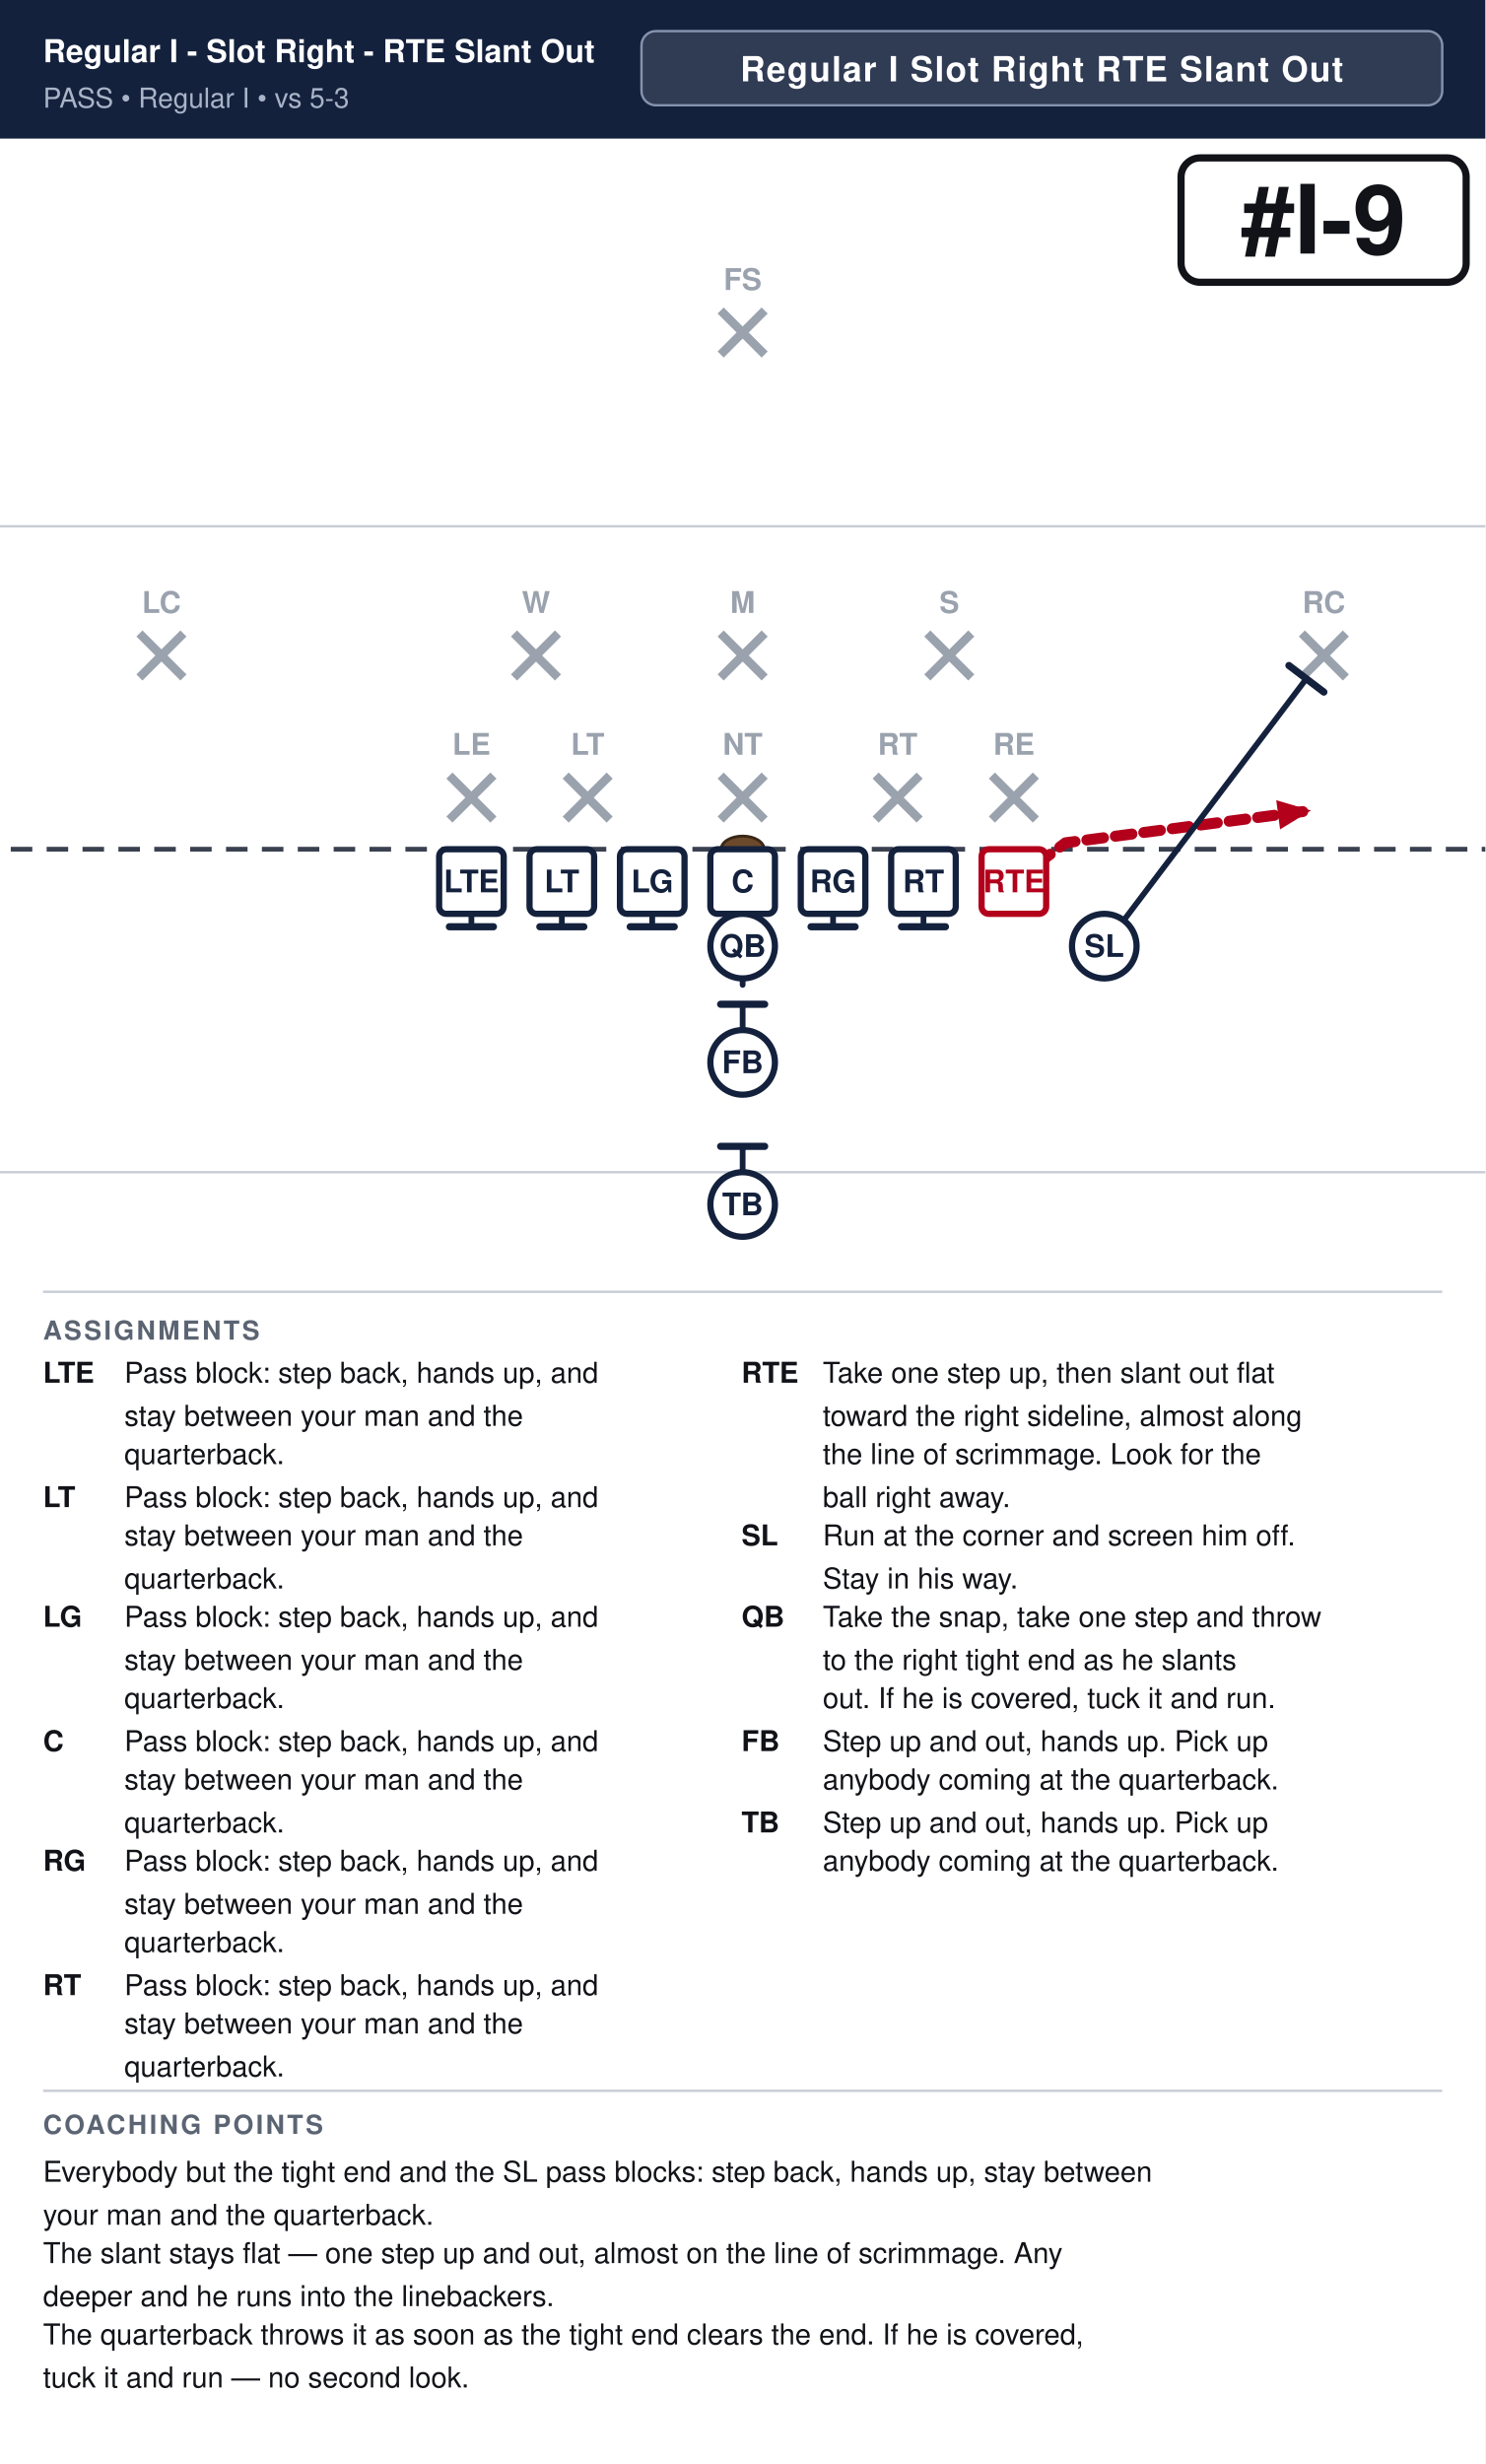
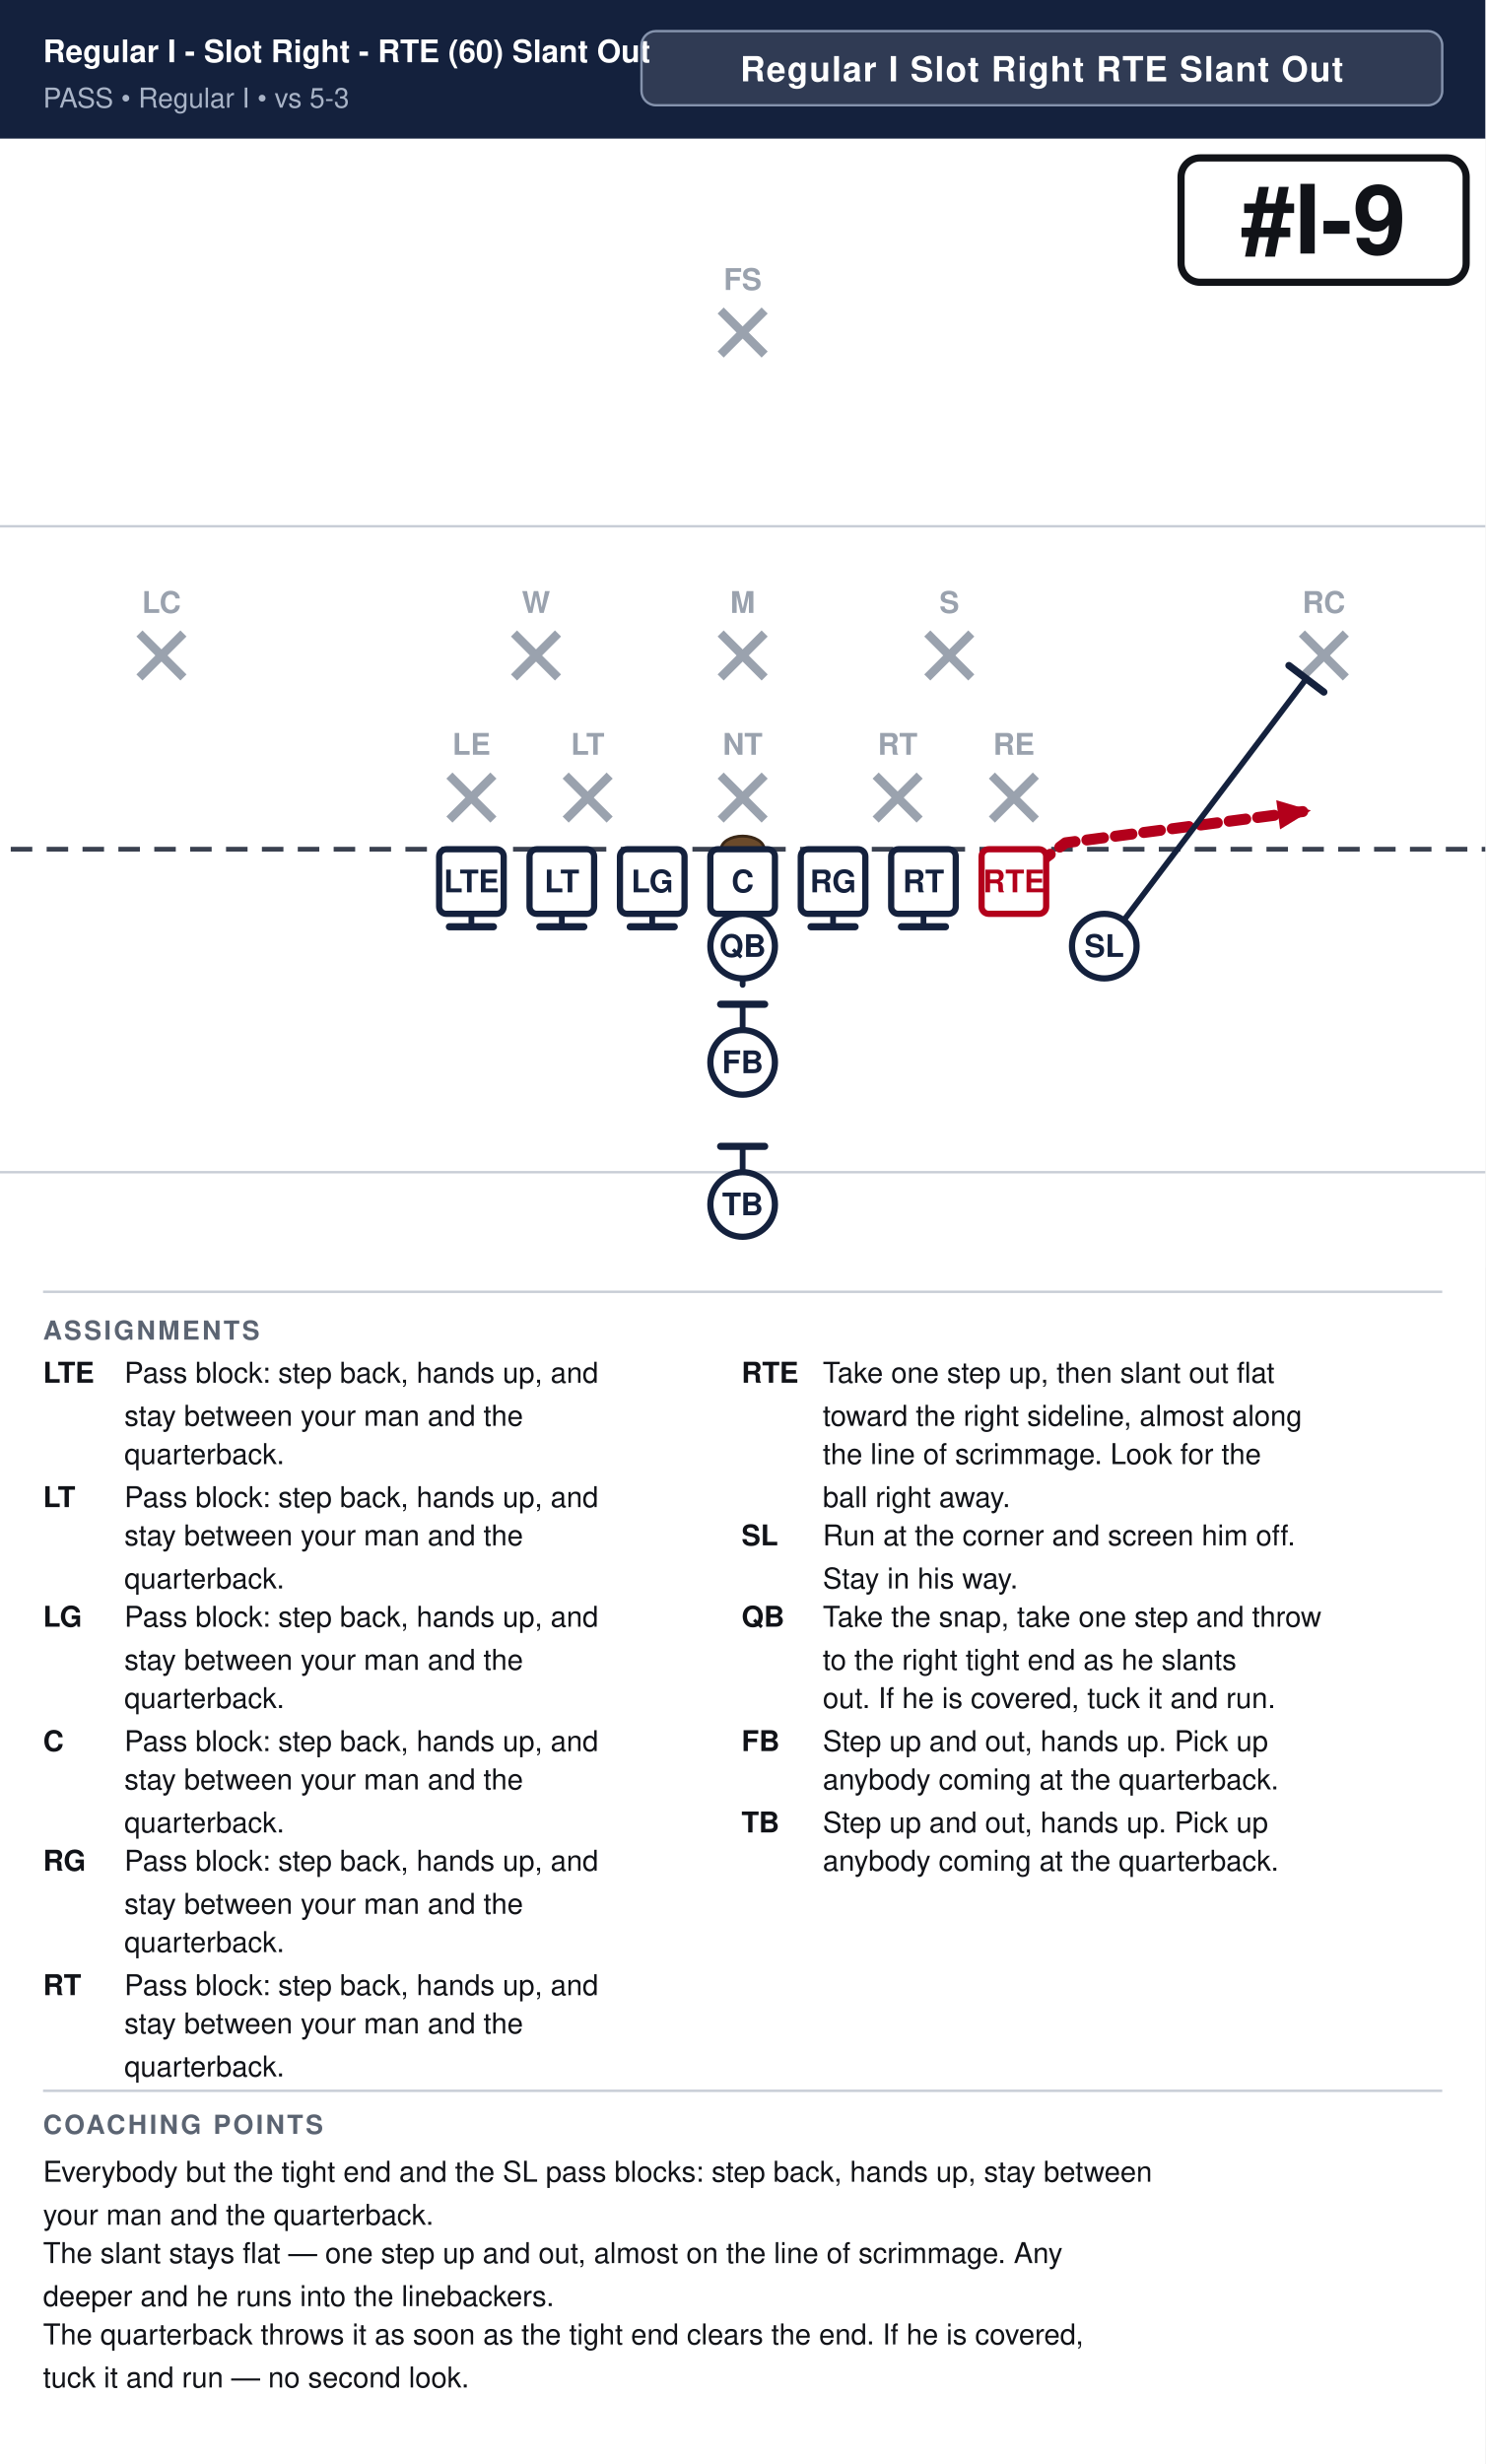
<svg xmlns="http://www.w3.org/2000/svg" width="621" height="1030" viewBox="0 0 621 1030" font-family="Segoe UI, Helvetica, Arial, sans-serif">
  <rect width="100%" height="100%" fill="#ffffff" />
  <rect x="0" y="0" width="621" height="58" fill="#14213d" />
-   <text x="18" y="26" font-size="13.2" font-weight="700" fill="#ffffff">Regular I - Slot Right - RTE Slant Out</text>
+   <text x="18" y="26" font-size="13.0" font-weight="700" fill="#ffffff">Regular I - Slot Right - RTE (60) Slant Out</text>
  <text x="18" y="45" font-size="11.5" fill="#a9b4c7">PASS  •  Regular I  •  vs 5-3</text>
  <rect x="268.2" y="13" width="334.8" height="31" rx="6" fill="#ffffff" fill-opacity="0.12" stroke="#8593ad" stroke-width="1" />
  <text x="435.6" y="34" text-anchor="middle" font-size="14.5" font-weight="700" fill="#ffffff" letter-spacing="0.5">Regular I Slot Right RTE Slant Out</text>
  <clipPath id="fieldclip">
    <rect x="0" y="58" width="621" height="472" />
  </clipPath>
  <g clip-path="url(#fieldclip)">
    <g transform="translate(-40.5,31.0)">
      <rect x="0" y="0" width="702" height="513" fill="#ffffff" />
      <line x1="0" y1="459.0" x2="702" y2="459.0" stroke="#c8cdd6" stroke-width="1" />
      <line x1="0" y1="189.0" x2="702" y2="189.0" stroke="#c8cdd6" stroke-width="1" />
      <line x1="0" y1="324.0" x2="702" y2="324.0" stroke="#3a4150" stroke-width="2" stroke-dasharray="9 6" />
      <ellipse cx="351.0" cy="324.0" rx="9" ry="5.5" fill="#6b4a2b" stroke="#3a2716" stroke-width="1.2" />
      <line x1="228.4" y1="293.2" x2="246.8" y2="311.6" stroke="#9aa2ae" stroke-width="3.6" />
      <line x1="246.8" y1="293.2" x2="228.4" y2="311.6" stroke="#9aa2ae" stroke-width="3.6" />
      <text x="237.6" y="284.5" text-anchor="middle" font-size="12.5" fill="#9aa2ae" font-weight="600">LE</text>
      <line x1="277.0" y1="293.2" x2="295.4" y2="311.6" stroke="#9aa2ae" stroke-width="3.6" />
      <line x1="295.4" y1="293.2" x2="277.0" y2="311.6" stroke="#9aa2ae" stroke-width="3.6" />
      <text x="286.2" y="284.5" text-anchor="middle" font-size="12.5" fill="#9aa2ae" font-weight="600">LT</text>
      <line x1="341.8" y1="293.2" x2="360.2" y2="311.6" stroke="#9aa2ae" stroke-width="3.6" />
      <line x1="360.2" y1="293.2" x2="341.8" y2="311.6" stroke="#9aa2ae" stroke-width="3.6" />
      <text x="351.0" y="284.5" text-anchor="middle" font-size="12.5" fill="#9aa2ae" font-weight="600">NT</text>
      <line x1="406.6" y1="293.2" x2="425.0" y2="311.6" stroke="#9aa2ae" stroke-width="3.6" />
      <line x1="425.0" y1="293.2" x2="406.6" y2="311.6" stroke="#9aa2ae" stroke-width="3.6" />
      <text x="415.8" y="284.5" text-anchor="middle" font-size="12.5" fill="#9aa2ae" font-weight="600">RT</text>
      <line x1="455.2" y1="293.2" x2="473.6" y2="311.6" stroke="#9aa2ae" stroke-width="3.6" />
      <line x1="473.6" y1="293.2" x2="455.2" y2="311.6" stroke="#9aa2ae" stroke-width="3.6" />
      <text x="464.4" y="284.5" text-anchor="middle" font-size="12.5" fill="#9aa2ae" font-weight="600">RE</text>
      <line x1="255.4" y1="233.8" x2="273.8" y2="252.2" stroke="#9aa2ae" stroke-width="3.6" />
      <line x1="273.8" y1="233.8" x2="255.4" y2="252.2" stroke="#9aa2ae" stroke-width="3.6" />
      <text x="264.6" y="225.2" text-anchor="middle" font-size="12.5" fill="#9aa2ae" font-weight="600">W</text>
      <line x1="341.8" y1="233.8" x2="360.2" y2="252.2" stroke="#9aa2ae" stroke-width="3.6" />
      <line x1="360.2" y1="233.8" x2="341.8" y2="252.2" stroke="#9aa2ae" stroke-width="3.6" />
      <text x="351.0" y="225.2" text-anchor="middle" font-size="12.5" fill="#9aa2ae" font-weight="600">M</text>
      <line x1="428.2" y1="233.8" x2="446.6" y2="252.2" stroke="#9aa2ae" stroke-width="3.6" />
      <line x1="446.6" y1="233.8" x2="428.2" y2="252.2" stroke="#9aa2ae" stroke-width="3.6" />
      <text x="437.4" y="225.2" text-anchor="middle" font-size="12.5" fill="#9aa2ae" font-weight="600">S</text>
      <line x1="98.8" y1="233.8" x2="117.2" y2="252.2" stroke="#9aa2ae" stroke-width="3.6" />
      <line x1="117.2" y1="233.8" x2="98.8" y2="252.2" stroke="#9aa2ae" stroke-width="3.6" />
      <text x="108.0" y="225.2" text-anchor="middle" font-size="12.5" fill="#9aa2ae" font-weight="600">LC</text>
      <line x1="584.8" y1="233.8" x2="603.2" y2="252.2" stroke="#9aa2ae" stroke-width="3.6" />
      <line x1="603.2" y1="233.8" x2="584.8" y2="252.2" stroke="#9aa2ae" stroke-width="3.6" />
      <text x="594.0" y="225.2" text-anchor="middle" font-size="12.5" fill="#9aa2ae" font-weight="600">RC</text>
      <line x1="341.8" y1="98.8" x2="360.2" y2="117.2" stroke="#9aa2ae" stroke-width="3.6" />
      <line x1="360.2" y1="98.8" x2="341.8" y2="117.2" stroke="#9aa2ae" stroke-width="3.6" />
      <text x="351.0" y="90.2" text-anchor="middle" font-size="12.5" fill="#9aa2ae" font-weight="600">FS</text>
      <path d="M237.6,337.5 L237.6,356.4" fill="none" stroke="#14213d" stroke-width="2.4" stroke-linecap="round" stroke-linejoin="round" />
      <line x1="246.8" y1="356.4" x2="228.4" y2="356.4" stroke="#14213d" stroke-width="3.0" stroke-linecap="round" />
      <path d="M275.4,337.5 L275.4,356.4" fill="none" stroke="#14213d" stroke-width="2.4" stroke-linecap="round" stroke-linejoin="round" />
      <line x1="284.6" y1="356.4" x2="266.2" y2="356.4" stroke="#14213d" stroke-width="3.0" stroke-linecap="round" />
      <path d="M313.2,337.5 L313.2,356.4" fill="none" stroke="#14213d" stroke-width="2.4" stroke-linecap="round" stroke-linejoin="round" />
      <line x1="322.4" y1="356.4" x2="304.0" y2="356.4" stroke="#14213d" stroke-width="3.0" stroke-linecap="round" />
      <path d="M351.0,337.5 L351.0,356.4" fill="none" stroke="#14213d" stroke-width="2.4" stroke-linecap="round" stroke-linejoin="round" />
      <line x1="360.2" y1="356.4" x2="341.8" y2="356.4" stroke="#14213d" stroke-width="3.0" stroke-linecap="round" />
      <path d="M388.8,337.5 L388.8,356.4" fill="none" stroke="#14213d" stroke-width="2.4" stroke-linecap="round" stroke-linejoin="round" />
      <line x1="398.0" y1="356.4" x2="379.6" y2="356.4" stroke="#14213d" stroke-width="3.0" stroke-linecap="round" />
      <path d="M426.6,337.5 L426.6,356.4" fill="none" stroke="#14213d" stroke-width="2.4" stroke-linecap="round" stroke-linejoin="round" />
      <line x1="435.8" y1="356.4" x2="417.4" y2="356.4" stroke="#14213d" stroke-width="3.0" stroke-linecap="round" />
      <path d="M464.4,337.5 L486.0,321.3 L588.6,307.8" fill="none" stroke="#b3001b" stroke-width="4.6" stroke-linecap="round" stroke-linejoin="round" stroke-dasharray="7 5" />
      <polygon points="588.6,307.8 575.7,315.7 574.1,303.5" fill="#b3001b" />
      <path d="M502.2,364.5 L586.7,252.7" fill="none" stroke="#14213d" stroke-width="2.4" stroke-linecap="round" stroke-linejoin="round" />
      <line x1="579.4" y1="247.2" x2="594.0" y2="258.3" stroke="#14213d" stroke-width="3.0" stroke-linecap="round" />
      <path d="M351.0,364.5 L351.0,380.7" fill="none" stroke="#14213d" stroke-width="2.4" stroke-linecap="round" stroke-linejoin="round" stroke-dasharray="7 5" />
      <polygon points="351.0,380.7 346.4,370.3 355.6,370.3" fill="#14213d" />
      <path d="M351.0,413.1 L351.0,388.8" fill="none" stroke="#14213d" stroke-width="2.4" stroke-linecap="round" stroke-linejoin="round" />
      <line x1="341.8" y1="388.8" x2="360.2" y2="388.8" stroke="#14213d" stroke-width="3.0" stroke-linecap="round" />
      <path d="M351.0,472.5 L351.0,448.2" fill="none" stroke="#14213d" stroke-width="2.4" stroke-linecap="round" stroke-linejoin="round" />
      <line x1="341.8" y1="448.2" x2="360.2" y2="448.2" stroke="#14213d" stroke-width="3.0" stroke-linecap="round" />
      <rect x="224.1" y="324.0" width="27.0" height="27.0" rx="3" fill="#ffffff" stroke="#14213d" stroke-width="2.6" />
      <text x="237.6" y="342.0" text-anchor="middle" font-size="13" font-weight="700" fill="#14213d">LTE</text>
      <rect x="261.9" y="324.0" width="27.0" height="27.0" rx="3" fill="#ffffff" stroke="#14213d" stroke-width="2.6" />
      <text x="275.4" y="342.0" text-anchor="middle" font-size="13" font-weight="700" fill="#14213d">LT</text>
      <rect x="299.7" y="324.0" width="27.0" height="27.0" rx="3" fill="#ffffff" stroke="#14213d" stroke-width="2.6" />
      <text x="313.2" y="342.0" text-anchor="middle" font-size="13" font-weight="700" fill="#14213d">LG</text>
      <rect x="337.5" y="324.0" width="27.0" height="27.0" rx="3" fill="#ffffff" stroke="#14213d" stroke-width="2.6" />
      <text x="351.0" y="342.0" text-anchor="middle" font-size="13" font-weight="700" fill="#14213d">C</text>
      <rect x="375.3" y="324.0" width="27.0" height="27.0" rx="3" fill="#ffffff" stroke="#14213d" stroke-width="2.6" />
      <text x="388.8" y="342.0" text-anchor="middle" font-size="13" font-weight="700" fill="#14213d">RG</text>
      <rect x="413.1" y="324.0" width="27.0" height="27.0" rx="3" fill="#ffffff" stroke="#14213d" stroke-width="2.6" />
      <text x="426.6" y="342.0" text-anchor="middle" font-size="13" font-weight="700" fill="#14213d">RT</text>
      <rect x="450.9" y="324.0" width="27.0" height="27.0" rx="3" fill="#ffffff" stroke="#b3001b" stroke-width="2.6" />
      <text x="464.4" y="342.0" text-anchor="middle" font-size="13" font-weight="700" fill="#b3001b">RTE</text>
      <circle cx="502.2" cy="364.5" r="13.5" fill="#ffffff" stroke="#14213d" stroke-width="2.6" />
      <text x="502.2" y="369.0" text-anchor="middle" font-size="13" font-weight="700" fill="#14213d">SL</text>
      <circle cx="351.0" cy="364.5" r="13.5" fill="#ffffff" stroke="#14213d" stroke-width="2.6" />
      <text x="351.0" y="369.0" text-anchor="middle" font-size="13" font-weight="700" fill="#14213d">QB</text>
      <circle cx="351.0" cy="413.1" r="13.5" fill="#ffffff" stroke="#14213d" stroke-width="2.6" />
      <text x="351.0" y="417.6" text-anchor="middle" font-size="13" font-weight="700" fill="#14213d">FB</text>
      <circle cx="351.0" cy="472.5" r="13.5" fill="#ffffff" stroke="#14213d" stroke-width="2.6" />
      <text x="351.0" y="477.0" text-anchor="middle" font-size="13" font-weight="700" fill="#14213d">TB</text>
      <rect x="534.3" y="35.0" width="119.2" height="52.0" rx="8" fill="#ffffff" stroke="#111318" stroke-width="3" />
      <text x="593.9" y="75.0" text-anchor="middle" font-size="40" font-weight="800" fill="#111318">#I-9</text>
    </g>
  </g>
  <line x1="18" y1="540" x2="603" y2="540" stroke="#c8cdd6" stroke-width="1" />
  <text x="18" y="560" font-size="11" font-weight="700" fill="#5b6472" letter-spacing="1">ASSIGNMENTS</text>
  <text x="18" y="578" font-size="12" font-weight="700" fill="#111318">LTE</text>
  <text x="52" y="578" font-size="12" fill="#111318">Pass block: step back, hands up, and</text>
  <text x="52" y="596" font-size="12" fill="#111318">stay between your man and the</text>
  <text x="52" y="612" font-size="12" fill="#111318">quarterback.</text>
  <text x="18" y="630" font-size="12" font-weight="700" fill="#111318">LT</text>
  <text x="52" y="630" font-size="12" fill="#111318">Pass block: step back, hands up, and</text>
  <text x="52" y="646" font-size="12" fill="#111318">stay between your man and the</text>
  <text x="52" y="664" font-size="12" fill="#111318">quarterback.</text>
  <text x="18" y="680" font-size="12" font-weight="700" fill="#111318">LG</text>
  <text x="52" y="680" font-size="12" fill="#111318">Pass block: step back, hands up, and</text>
  <text x="52" y="698" font-size="12" fill="#111318">stay between your man and the</text>
  <text x="52" y="714" font-size="12" fill="#111318">quarterback.</text>
  <text x="18" y="732" font-size="12" font-weight="700" fill="#111318">C</text>
  <text x="52" y="732" font-size="12" fill="#111318">Pass block: step back, hands up, and</text>
  <text x="52" y="748" font-size="12" fill="#111318">stay between your man and the</text>
  <text x="52" y="766" font-size="12" fill="#111318">quarterback.</text>
  <text x="18" y="782" font-size="12" font-weight="700" fill="#111318">RG</text>
  <text x="52" y="782" font-size="12" fill="#111318">Pass block: step back, hands up, and</text>
  <text x="52" y="800" font-size="12" fill="#111318">stay between your man and the</text>
  <text x="52" y="816" font-size="12" fill="#111318">quarterback.</text>
  <text x="18" y="834" font-size="12" font-weight="700" fill="#111318">RT</text>
  <text x="52" y="834" font-size="12" fill="#111318">Pass block: step back, hands up, and</text>
  <text x="52" y="850" font-size="12" fill="#111318">stay between your man and the</text>
  <text x="52" y="868" font-size="12" fill="#111318">quarterback.</text>
  <text x="310" y="578" font-size="12" font-weight="700" fill="#111318">RTE</text>
  <text x="344" y="578" font-size="12" fill="#111318">Take one step up, then slant out flat</text>
  <text x="344" y="596" font-size="12" fill="#111318">toward the right sideline, almost along</text>
  <text x="344" y="612" font-size="12" fill="#111318">the line of scrimmage. Look for the</text>
  <text x="344" y="630" font-size="12" fill="#111318">ball right away.</text>
  <text x="310" y="646" font-size="12" font-weight="700" fill="#111318">SL</text>
  <text x="344" y="646" font-size="12" fill="#111318">Run at the corner and screen him off.</text>
  <text x="344" y="664" font-size="12" fill="#111318">Stay in his way.</text>
  <text x="310" y="680" font-size="12" font-weight="700" fill="#111318">QB</text>
  <text x="344" y="680" font-size="12" fill="#111318">Take the snap, take one step and throw</text>
  <text x="344" y="698" font-size="12" fill="#111318">to the right tight end as he slants</text>
  <text x="344" y="714" font-size="12" fill="#111318">out. If he is covered, tuck it and run.</text>
  <text x="310" y="732" font-size="12" font-weight="700" fill="#111318">FB</text>
  <text x="344" y="732" font-size="12" fill="#111318">Step up and out, hands up. Pick up</text>
  <text x="344" y="748" font-size="12" fill="#111318">anybody coming at the quarterback.</text>
  <text x="310" y="766" font-size="12" font-weight="700" fill="#111318">TB</text>
  <text x="344" y="766" font-size="12" fill="#111318">Step up and out, hands up. Pick up</text>
  <text x="344" y="782" font-size="12" fill="#111318">anybody coming at the quarterback.</text>
  <line x1="18" y1="874" x2="603" y2="874" stroke="#c8cdd6" stroke-width="1" />
  <text x="18" y="892" font-size="11" font-weight="700" fill="#5b6472" letter-spacing="1">COACHING POINTS</text>
  <text x="18" y="912" font-size="12" fill="#111318">Everybody but the tight end and the SL pass blocks: step back, hands up, stay between</text>
  <text x="18" y="930" font-size="12" fill="#111318">your man and the quarterback.</text>
  <text x="18" y="946" font-size="12" fill="#111318">The slant stays flat — one step up and out, almost on the line of scrimmage. Any</text>
  <text x="18" y="964" font-size="12" fill="#111318">deeper and he runs into the linebackers.</text>
  <text x="18" y="980" font-size="12" fill="#111318">The quarterback throws it as soon as the tight end clears the end. If he is covered,</text>
  <text x="18" y="998" font-size="12" fill="#111318">tuck it and run — no second look.</text>
</svg>
